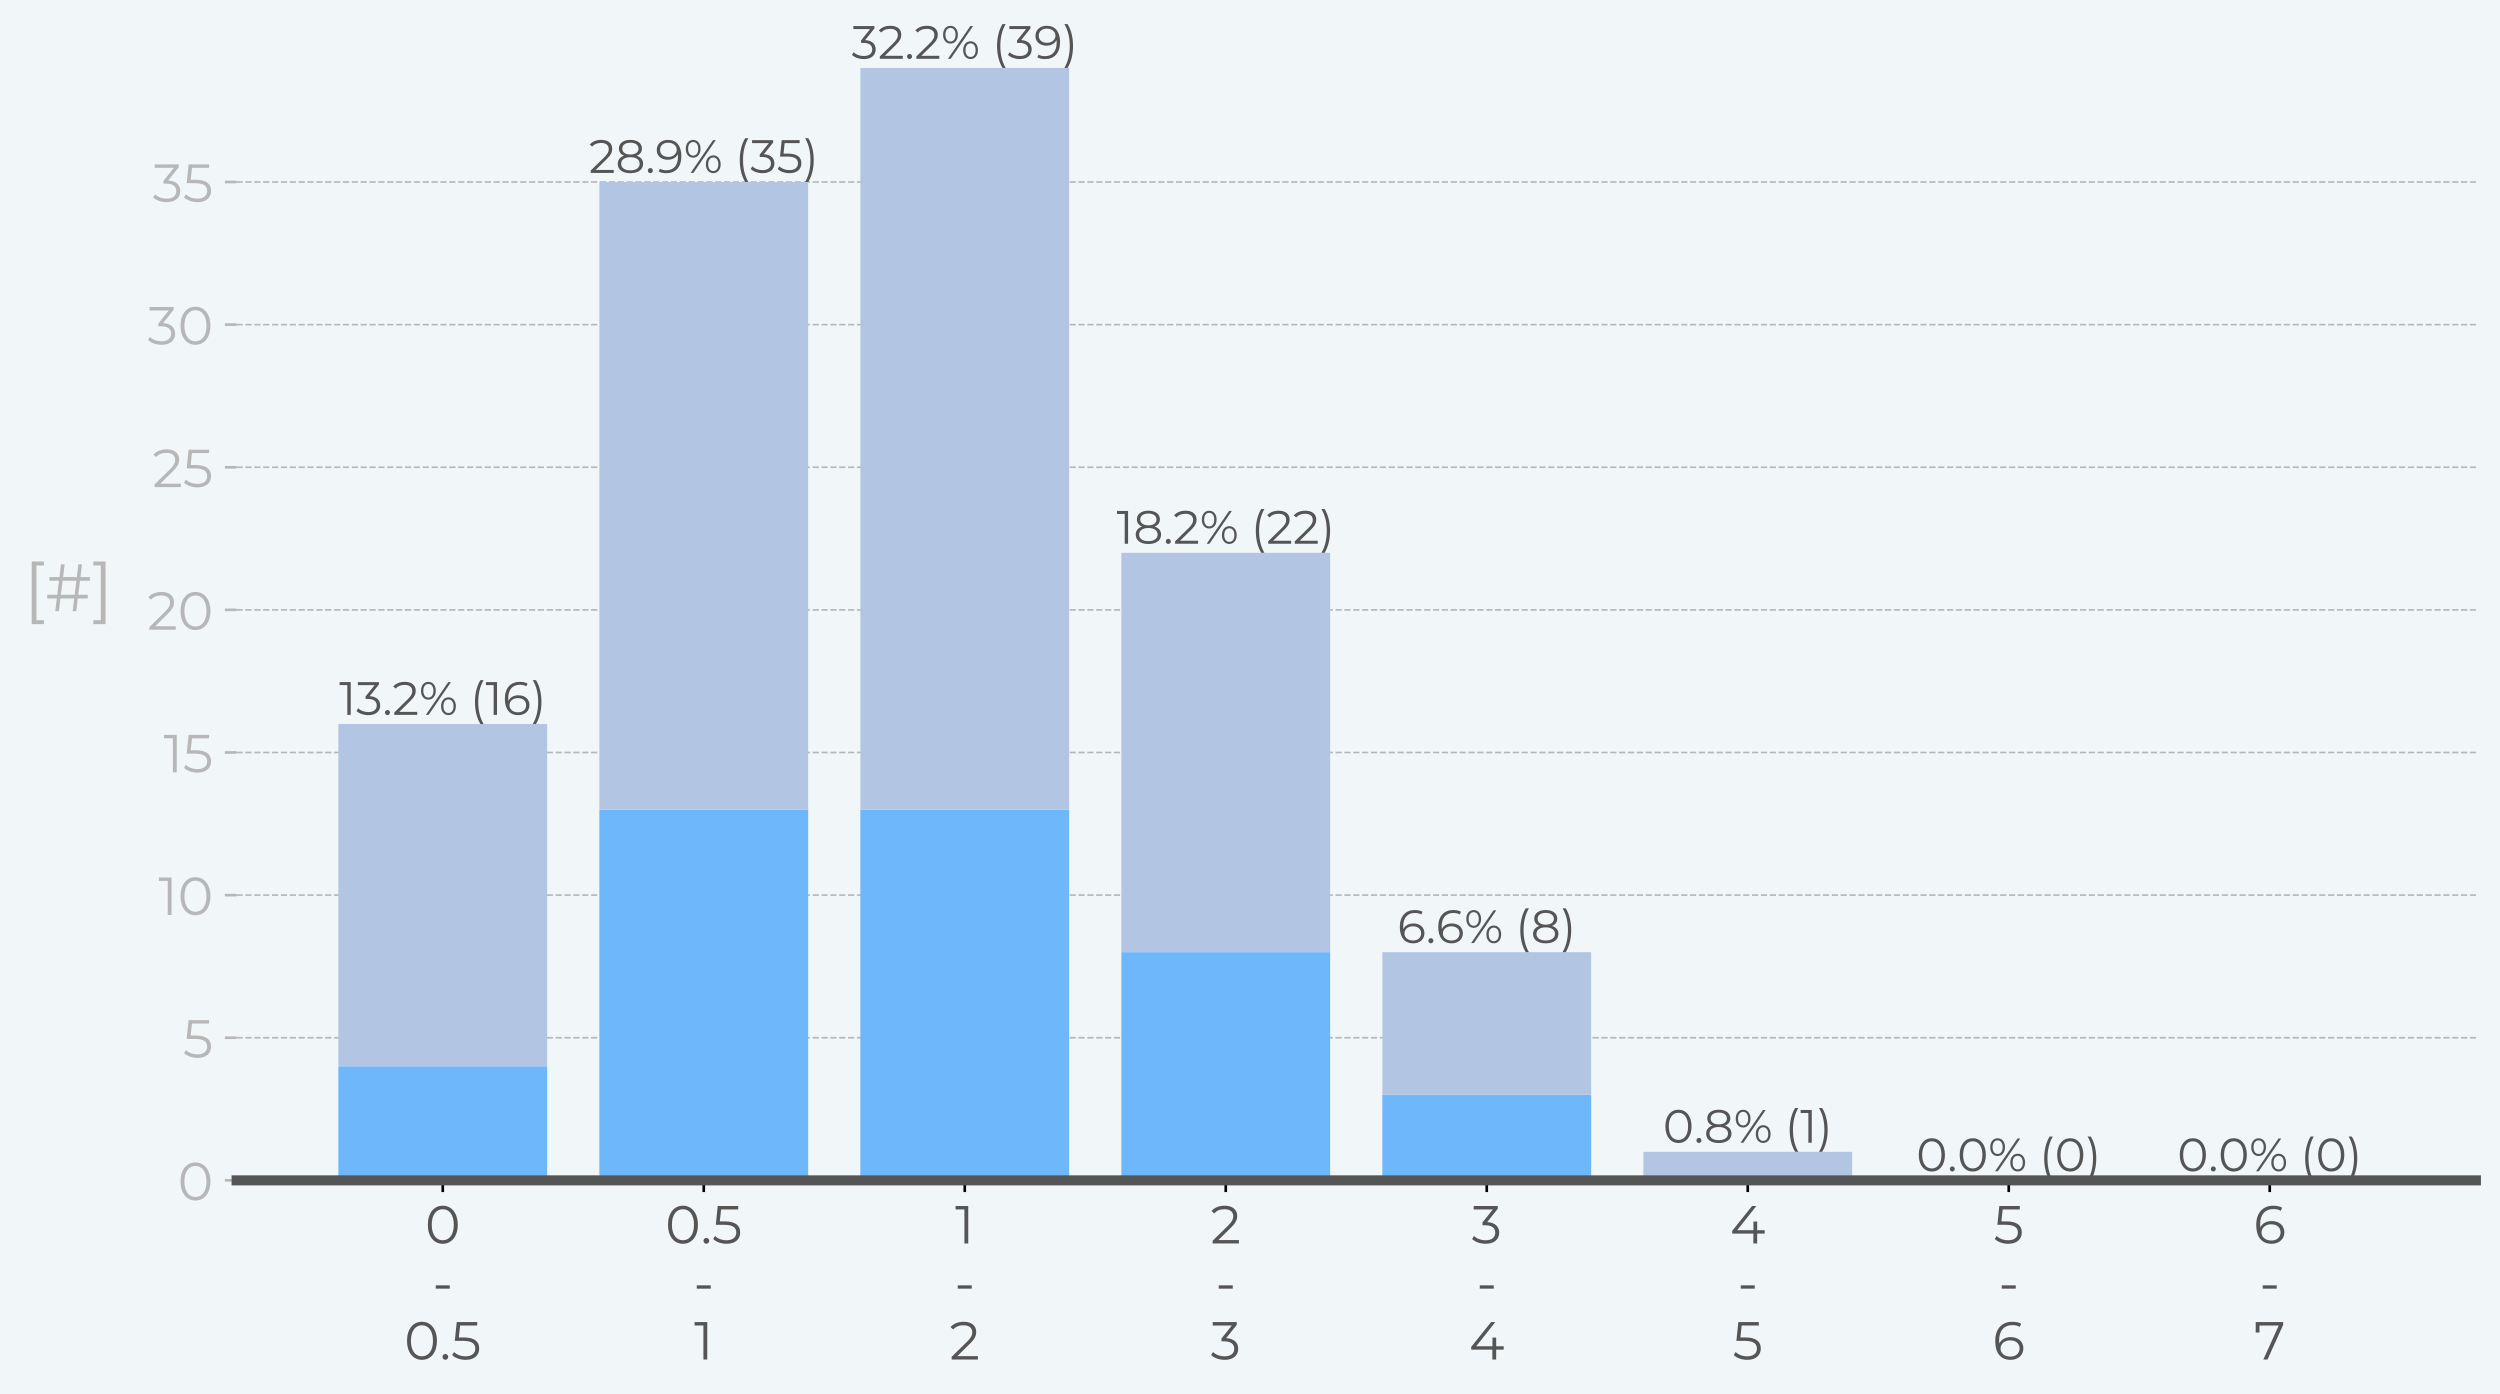
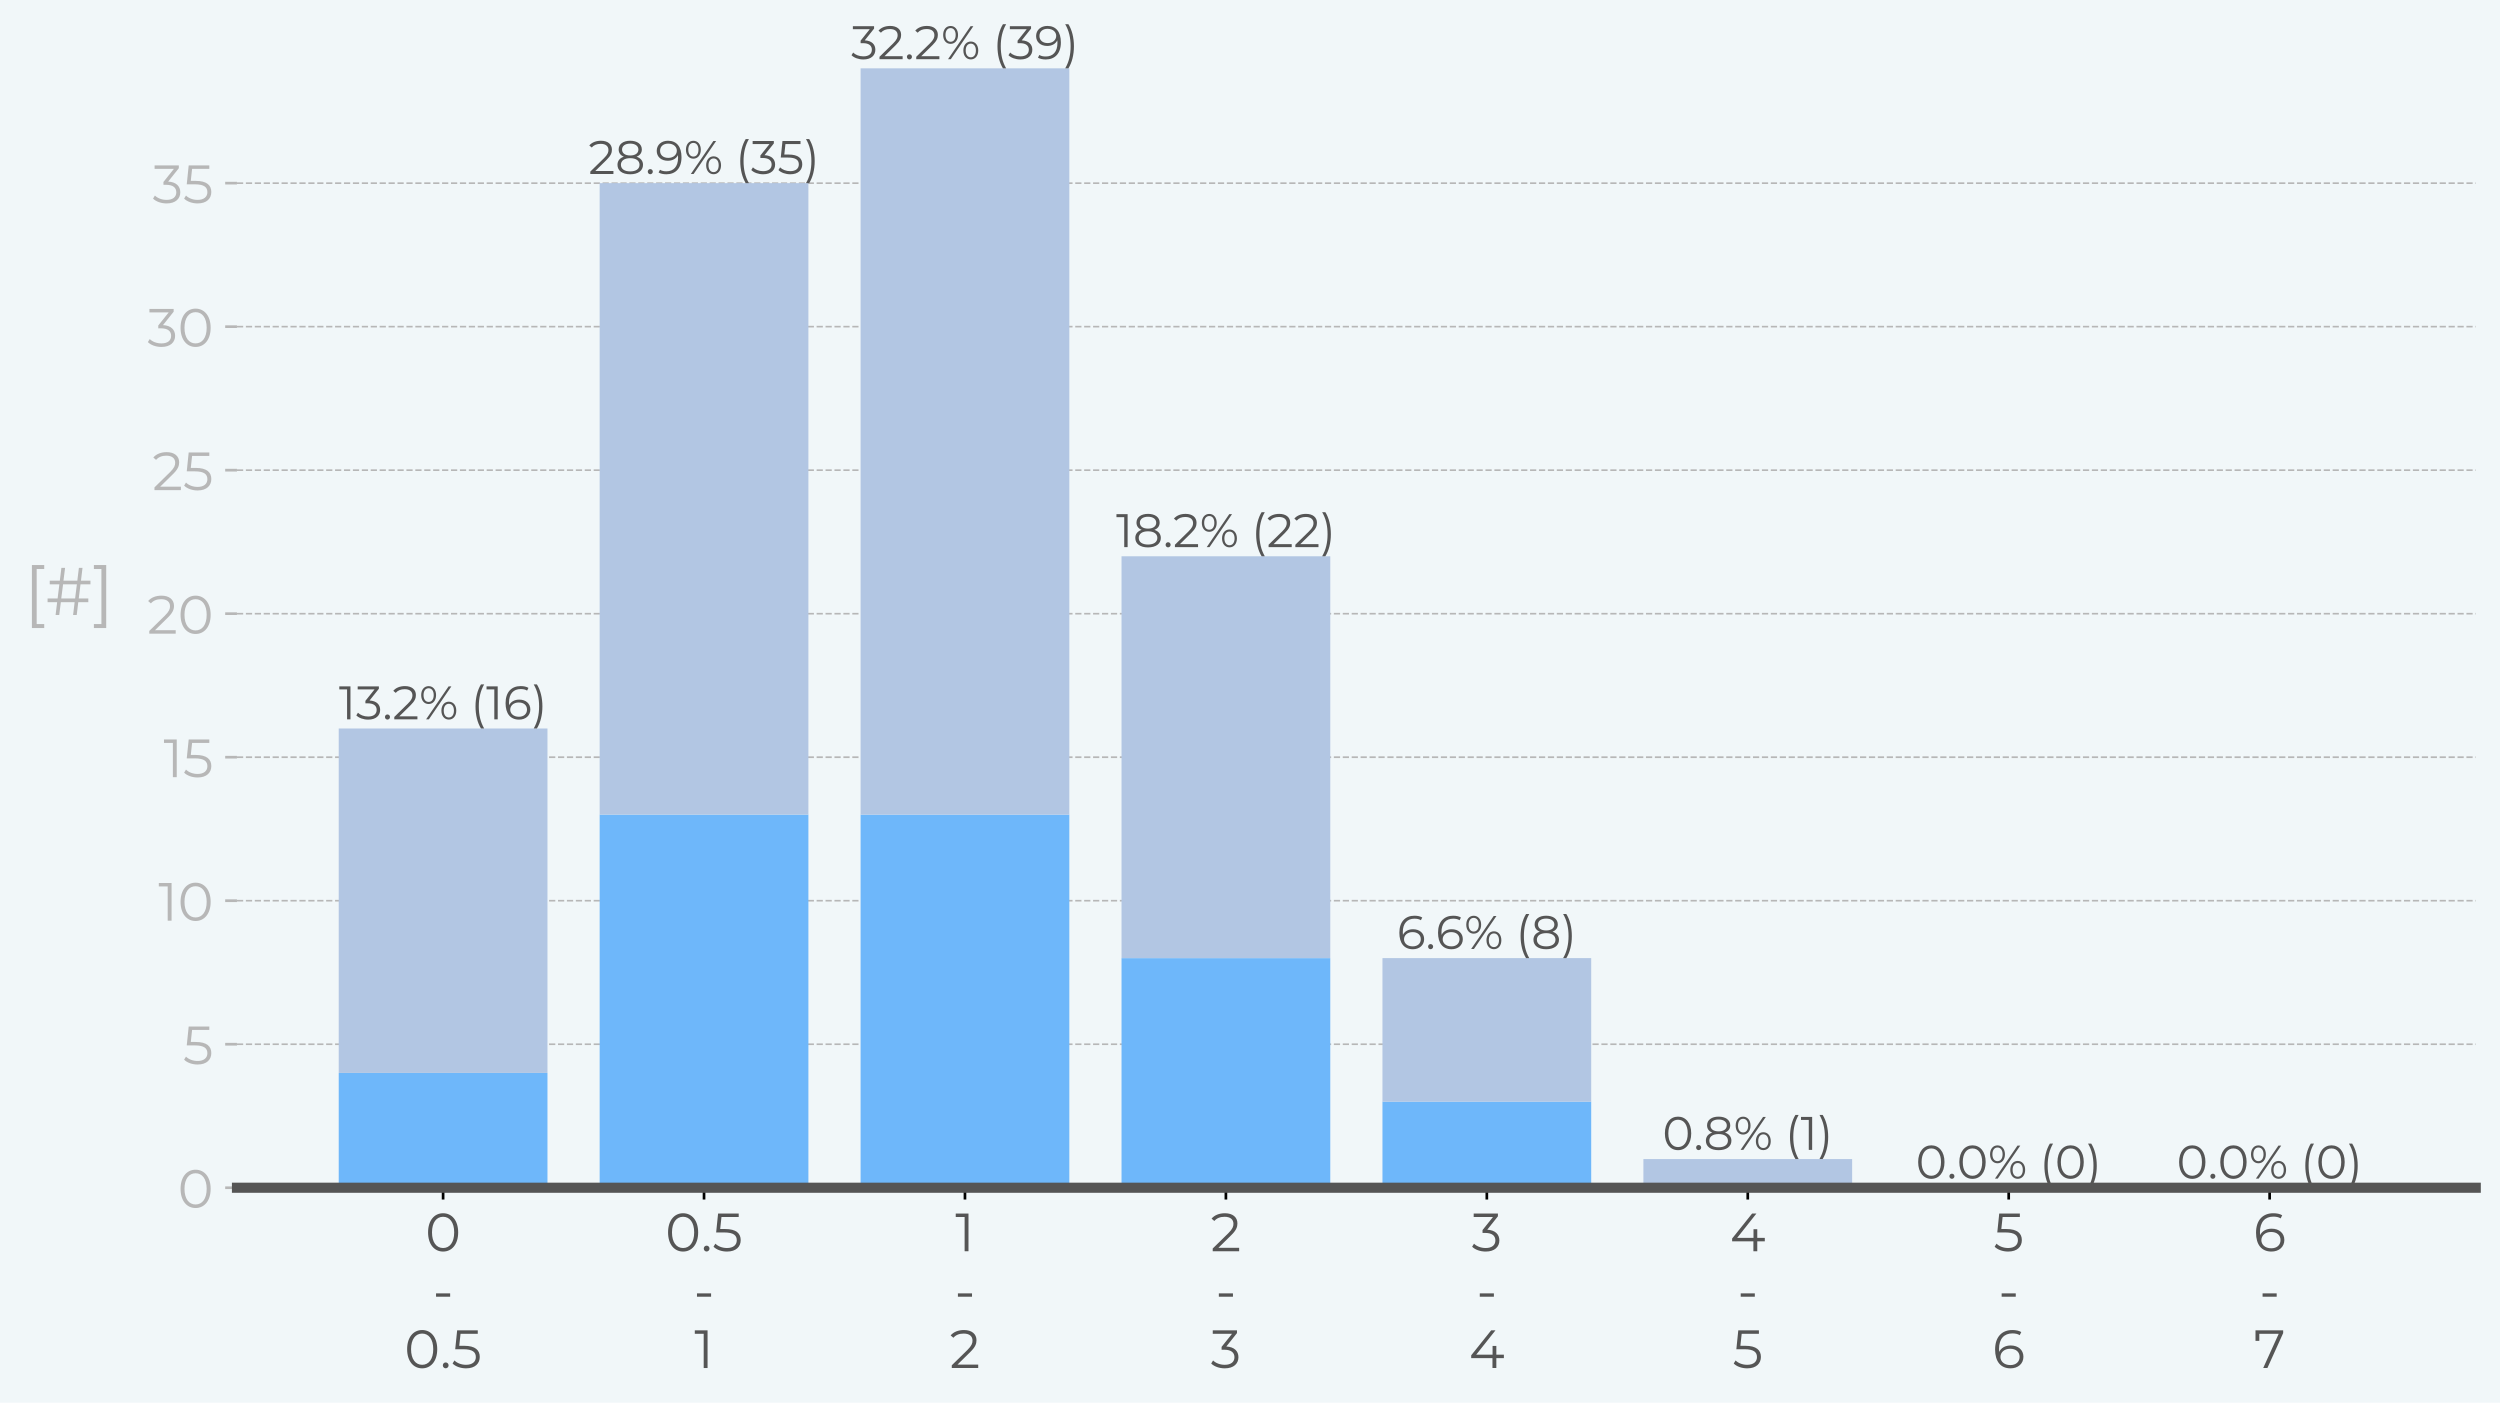
- <svg xmlns="http://www.w3.org/2000/svg" xmlns:xlink="http://www.w3.org/1999/xlink" width="747.539pt" height="416.827pt" viewBox="0 0 747.539 416.827" version="1.1">
+ <svg xmlns="http://www.w3.org/2000/svg" xmlns:xlink="http://www.w3.org/1999/xlink" width="742.895pt" height="416.827pt" viewBox="0 0 742.895 416.827" version="1.1">
  <defs>
    <style type="text/css">*{stroke-linejoin: round; stroke-linecap: butt}</style>
  </defs>
  <g id="figure_1">
    <g id="patch_1">
-       <path d="M 0 416.827  L 747.539 416.827  L 747.539 0  L 0 0  z " style="fill: #f1f7f9" />
+       <path d="M 0 416.827  L 742.895 416.827  L 742.895 0  L 0 0  z " style="fill: #f1f7f9" />
    </g>
    <g id="axes_1">
      <g id="patch_2">
-         <path d="M 70.739 352.945  L 740.339 352.945  L 740.339 20.305  L 70.739 20.305  z " style="fill: #f1f7f9" />
+         <path d="M 70.415 352.945  L 735.695 352.945  L 735.695 20.305  L 70.415 20.305  z " style="fill: #f1f7f9" />
      </g>
      <g id="matplotlib.axis_1">
        <g id="xtick_1">
          <g id="line2d_1">
            <defs>
-               <path id="md02341ea5b" d="M 0 0  L 0 3.5  " style="stroke: #000000; stroke-width: 0.8" />
+               <path id="mf13e354487" d="M 0 0  L 0 3.5  " style="stroke: #000000; stroke-width: 0.8" />
            </defs>
            <g>
-               <use xlink:href="#md02341ea5b" x="132.392" y="352.945" style="stroke: #000000; stroke-width: 0.8" />
+               <use xlink:href="#mf13e354487" x="131.67" y="352.945" style="stroke: #000000; stroke-width: 0.8" />
            </g>
          </g>
          <g id="text_1">
-             <g style="fill: #555555" transform="translate(127.0956 371.8178)scale(0.16 -0.16)">
+             <g style="fill: #555555" transform="translate(126.3739 371.8178)scale(0.16 -0.16)">
              <defs>
                <path id="Montserrat-Regular-30" d="M 2118 -38  C 3155 -38 3910 813 3910 2240  C 3910 3667 3155 4518 2118 4518  C 1082 4518 333 3667 333 2240  C 333 813 1082 -38 2118 -38  z M 2118 384  C 1338 384 800 1043 800 2240  C 800 3437 1338 4096 2118 4096  C 2899 4096 3437 3437 3437 2240  C 3437 1043 2899 384 2118 384  z " transform="scale(0.015625)" />
              </defs>
              <use xlink:href="#Montserrat-Regular-30" />
            </g>
-             <g style="fill: #555555" transform="translate(129.3356 389.1698)scale(0.16 -0.16)">
+             <g style="fill: #555555" transform="translate(128.6139 389.1698)scale(0.16 -0.16)">
              <defs>
                <path id="Montserrat-Regular-2d" d="M 384 1536  L 2061 1536  L 2061 1933  L 384 1933  L 384 1536  z " transform="scale(0.015625)" />
              </defs>
              <use xlink:href="#Montserrat-Regular-2d" />
            </g>
-             <g style="fill: #555555" transform="translate(120.8719 406.5218)scale(0.16 -0.16)">
+             <g style="fill: #555555" transform="translate(120.1501 406.5218)scale(0.16 -0.16)">
              <defs>
                <path id="Montserrat-Regular-2e" d="M 678 -32  C 864 -32 1024 122 1024 320  C 1024 518 864 666 678 666  C 493 666 339 518 339 320  C 339 122 493 -32 678 -32  z " transform="scale(0.015625)" />
                <path id="Montserrat-Regular-35" d="M 1510 2643  L 934 2643  L 1088 4070  L 3136 4070  L 3136 4480  L 685 4480  L 454 2234  L 1408 2234  C 2547 2234 2906 1875 2906 1299  C 2906 755 2502 384 1741 384  C 1165 384 653 602 365 902  L 141 538  C 486 186 1101 -38 1747 -38  C 2842 -38 3373 557 3373 1318  C 3373 2112 2861 2643 1510 2643  z " transform="scale(0.015625)" />
              </defs>
              <use xlink:href="#Montserrat-Regular-30" />
              <use xlink:href="#Montserrat-Regular-2e" x="66.2" />
              <use xlink:href="#Montserrat-Regular-35" x="87.4" />
            </g>
          </g>
        </g>
        <g id="xtick_2">
          <g id="line2d_2">
            <g>
-               <use xlink:href="#md02341ea5b" x="210.434" y="352.945" style="stroke: #000000; stroke-width: 0.8" />
+               <use xlink:href="#mf13e354487" x="209.209" y="352.945" style="stroke: #000000; stroke-width: 0.8" />
            </g>
          </g>
          <g id="text_2">
-             <g style="fill: #555555" transform="translate(198.9139 371.8178)scale(0.16 -0.16)">
+             <g style="fill: #555555" transform="translate(197.6886 371.8178)scale(0.16 -0.16)">
              <use xlink:href="#Montserrat-Regular-30" />
              <use xlink:href="#Montserrat-Regular-2e" x="66.2" />
              <use xlink:href="#Montserrat-Regular-35" x="87.4" />
            </g>
-             <g style="fill: #555555" transform="translate(207.3776 389.1698)scale(0.16 -0.16)">
-               <use xlink:href="#Montserrat-Regular-2d" />
-             </g>
-             <g style="fill: #555555" transform="translate(207.5464 406.5218)scale(0.16 -0.16)">
+             <g style="fill: #555555" transform="translate(206.1523 389.1698)scale(0.16 -0.16)">
+               <use xlink:href="#Montserrat-Regular-2d" />
+             </g>
+             <g style="fill: #555555" transform="translate(206.3211 406.5218)scale(0.16 -0.16)">
              <defs>
                <path id="Montserrat-Regular-31" d="M 58 4480  L 58 4070  L 1114 4070  L 1114 0  L 1574 0  L 1574 4480  L 58 4480  z " transform="scale(0.015625)" />
              </defs>
              <use xlink:href="#Montserrat-Regular-31" />
            </g>
          </g>
        </g>
        <g id="xtick_3">
          <g id="line2d_3">
            <g>
-               <use xlink:href="#md02341ea5b" x="288.476" y="352.945" style="stroke: #000000; stroke-width: 0.8" />
+               <use xlink:href="#mf13e354487" x="286.747" y="352.945" style="stroke: #000000; stroke-width: 0.8" />
            </g>
          </g>
          <g id="text_3">
-             <g style="fill: #555555" transform="translate(285.5883 371.8178)scale(0.16 -0.16)">
+             <g style="fill: #555555" transform="translate(283.8596 371.8178)scale(0.16 -0.16)">
              <use xlink:href="#Montserrat-Regular-31" />
            </g>
-             <g style="fill: #555555" transform="translate(285.4196 389.1698)scale(0.16 -0.16)">
-               <use xlink:href="#Montserrat-Regular-2d" />
-             </g>
-             <g style="fill: #555555" transform="translate(283.9321 406.5218)scale(0.16 -0.16)">
+             <g style="fill: #555555" transform="translate(283.6908 389.1698)scale(0.16 -0.16)">
+               <use xlink:href="#Montserrat-Regular-2d" />
+             </g>
+             <g style="fill: #555555" transform="translate(282.2033 406.5218)scale(0.16 -0.16)">
              <defs>
                <path id="Montserrat-Regular-32" d="M 928 410  L 2451 1907  C 3053 2496 3187 2880 3187 3309  C 3187 4058 2611 4518 1702 4518  C 1018 4518 461 4288 115 3878  L 442 3597  C 736 3936 1139 4096 1664 4096  C 2349 4096 2714 3776 2714 3258  C 2714 2950 2618 2650 2112 2150  L 250 326  L 250 0  L 3392 0  L 3392 410  L 928 410  z " transform="scale(0.015625)" />
              </defs>
              <use xlink:href="#Montserrat-Regular-32" />
            </g>
          </g>
        </g>
        <g id="xtick_4">
          <g id="line2d_4">
            <g>
-               <use xlink:href="#md02341ea5b" x="366.518" y="352.945" style="stroke: #000000; stroke-width: 0.8" />
+               <use xlink:href="#mf13e354487" x="364.286" y="352.945" style="stroke: #000000; stroke-width: 0.8" />
            </g>
          </g>
          <g id="text_4">
-             <g style="fill: #555555" transform="translate(361.974 371.8178)scale(0.16 -0.16)">
+             <g style="fill: #555555" transform="translate(359.7418 371.8178)scale(0.16 -0.16)">
              <use xlink:href="#Montserrat-Regular-32" />
            </g>
-             <g style="fill: #555555" transform="translate(363.4615 389.1698)scale(0.16 -0.16)">
-               <use xlink:href="#Montserrat-Regular-2d" />
-             </g>
-             <g style="fill: #555555" transform="translate(362.0053 406.5218)scale(0.16 -0.16)">
+             <g style="fill: #555555" transform="translate(361.2293 389.1698)scale(0.16 -0.16)">
+               <use xlink:href="#Montserrat-Regular-2d" />
+             </g>
+             <g style="fill: #555555" transform="translate(359.773 406.5218)scale(0.16 -0.16)">
              <defs>
                <path id="Montserrat-Regular-33" d="M 1856 2560  L 3123 4154  L 3123 4480  L 243 4480  L 243 4070  L 2534 4070  L 1293 2515  L 1293 2176  L 1613 2176  C 2445 2176 2822 1824 2822 1286  C 2822 730 2413 384 1670 384  C 1088 384 570 602 282 902  L 58 538  C 403 186 1024 -38 1670 -38  C 2752 -38 3296 538 3296 1286  C 3296 2003 2816 2509 1856 2560  z " transform="scale(0.015625)" />
              </defs>
              <use xlink:href="#Montserrat-Regular-33" />
            </g>
          </g>
        </g>
        <g id="xtick_5">
          <g id="line2d_5">
            <g>
-               <use xlink:href="#md02341ea5b" x="444.56" y="352.945" style="stroke: #000000; stroke-width: 0.8" />
+               <use xlink:href="#mf13e354487" x="441.824" y="352.945" style="stroke: #000000; stroke-width: 0.8" />
            </g>
          </g>
          <g id="text_5">
-             <g style="fill: #555555" transform="translate(440.0472 371.8178)scale(0.16 -0.16)">
+             <g style="fill: #555555" transform="translate(437.3115 371.8178)scale(0.16 -0.16)">
              <use xlink:href="#Montserrat-Regular-33" />
            </g>
-             <g style="fill: #555555" transform="translate(441.5035 389.1698)scale(0.16 -0.16)">
-               <use xlink:href="#Montserrat-Regular-2d" />
-             </g>
-             <g style="fill: #555555" transform="translate(439.2722 406.5218)scale(0.16 -0.16)">
+             <g style="fill: #555555" transform="translate(438.7677 389.1698)scale(0.16 -0.16)">
+               <use xlink:href="#Montserrat-Regular-2d" />
+             </g>
+             <g style="fill: #555555" transform="translate(436.5365 406.5218)scale(0.16 -0.16)">
              <defs>
                <path id="Montserrat-Regular-34" d="M 4141 1587  L 3245 1587  L 3245 2624  L 2797 2624  L 2797 1587  L 851 1587  L 3142 4480  L 2630 4480  L 256 1510  L 256 1178  L 2784 1178  L 2784 0  L 3245 0  L 3245 1178  L 4141 1178  L 4141 1587  z " transform="scale(0.015625)" />
              </defs>
              <use xlink:href="#Montserrat-Regular-34" />
            </g>
          </g>
        </g>
        <g id="xtick_6">
          <g id="line2d_6">
            <g>
-               <use xlink:href="#md02341ea5b" x="522.602" y="352.945" style="stroke: #000000; stroke-width: 0.8" />
+               <use xlink:href="#mf13e354487" x="519.362" y="352.945" style="stroke: #000000; stroke-width: 0.8" />
            </g>
          </g>
          <g id="text_6">
-             <g style="fill: #555555" transform="translate(517.3142 371.8178)scale(0.16 -0.16)">
+             <g style="fill: #555555" transform="translate(514.0749 371.8178)scale(0.16 -0.16)">
              <use xlink:href="#Montserrat-Regular-34" />
            </g>
-             <g style="fill: #555555" transform="translate(519.5454 389.1698)scale(0.16 -0.16)">
-               <use xlink:href="#Montserrat-Regular-2d" />
-             </g>
-             <g style="fill: #555555" transform="translate(518.0742 406.5218)scale(0.16 -0.16)">
+             <g style="fill: #555555" transform="translate(516.3062 389.1698)scale(0.16 -0.16)">
+               <use xlink:href="#Montserrat-Regular-2d" />
+             </g>
+             <g style="fill: #555555" transform="translate(514.8349 406.5218)scale(0.16 -0.16)">
              <use xlink:href="#Montserrat-Regular-35" />
            </g>
          </g>
        </g>
        <g id="xtick_7">
          <g id="line2d_7">
            <g>
-               <use xlink:href="#md02341ea5b" x="600.644" y="352.945" style="stroke: #000000; stroke-width: 0.8" />
+               <use xlink:href="#mf13e354487" x="596.901" y="352.945" style="stroke: #000000; stroke-width: 0.8" />
            </g>
          </g>
          <g id="text_7">
-             <g style="fill: #555555" transform="translate(596.1161 371.8178)scale(0.16 -0.16)">
+             <g style="fill: #555555" transform="translate(592.3734 371.8178)scale(0.16 -0.16)">
              <use xlink:href="#Montserrat-Regular-35" />
            </g>
-             <g style="fill: #555555" transform="translate(597.5874 389.1698)scale(0.16 -0.16)">
-               <use xlink:href="#Montserrat-Regular-2d" />
-             </g>
-             <g style="fill: #555555" transform="translate(595.7711 406.5218)scale(0.16 -0.16)">
+             <g style="fill: #555555" transform="translate(593.8447 389.1698)scale(0.16 -0.16)">
+               <use xlink:href="#Montserrat-Regular-2d" />
+             </g>
+             <g style="fill: #555555" transform="translate(592.0284 406.5218)scale(0.16 -0.16)">
              <defs>
                <path id="Montserrat-Regular-36" d="M 2189 2682  C 1568 2682 1043 2406 819 1914  C 806 2048 800 2176 800 2278  C 800 3494 1421 4115 2387 4115  C 2720 4115 3027 4058 3258 3904  L 3443 4275  C 3162 4448 2784 4518 2381 4518  C 1165 4518 333 3725 333 2202  C 333 787 979 -38 2170 -38  C 3040 -38 3699 499 3699 1338  C 3699 2157 3078 2682 2189 2682  z M 2150 352  C 1376 352 966 819 966 1312  C 966 1869 1434 2291 2118 2291  C 2810 2291 3245 1914 3245 1325  C 3245 730 2797 352 2150 352  z " transform="scale(0.015625)" />
              </defs>
              <use xlink:href="#Montserrat-Regular-36" />
            </g>
          </g>
        </g>
        <g id="xtick_8">
          <g id="line2d_8">
            <g>
-               <use xlink:href="#md02341ea5b" x="678.686" y="352.945" style="stroke: #000000; stroke-width: 0.8" />
+               <use xlink:href="#mf13e354487" x="674.439" y="352.945" style="stroke: #000000; stroke-width: 0.8" />
            </g>
          </g>
          <g id="text_8">
-             <g style="fill: #555555" transform="translate(673.8131 371.8178)scale(0.16 -0.16)">
+             <g style="fill: #555555" transform="translate(669.5669 371.8178)scale(0.16 -0.16)">
              <use xlink:href="#Montserrat-Regular-36" />
            </g>
-             <g style="fill: #555555" transform="translate(675.6294 389.1698)scale(0.16 -0.16)">
-               <use xlink:href="#Montserrat-Regular-2d" />
-             </g>
-             <g style="fill: #555555" transform="translate(673.9731 406.5218)scale(0.16 -0.16)">
+             <g style="fill: #555555" transform="translate(671.3831 389.1698)scale(0.16 -0.16)">
+               <use xlink:href="#Montserrat-Regular-2d" />
+             </g>
+             <g style="fill: #555555" transform="translate(669.7269 406.5218)scale(0.16 -0.16)">
              <defs>
                <path id="Montserrat-Regular-37" d="M 205 4480  L 205 3232  L 659 3232  L 659 4070  L 2963 4070  L 1120 0  L 1619 0  L 3494 4154  L 3494 4480  L 205 4480  z " transform="scale(0.015625)" />
              </defs>
              <use xlink:href="#Montserrat-Regular-37" />
            </g>
          </g>
        </g>
      </g>
      <g id="matplotlib.axis_2">
        <g id="ytick_1">
          <g id="line2d_9">
-             <path d="M 70.739 352.945  L 740.339 352.945  " clip-path="url(#p30085a67ee)" style="fill: none; stroke-dasharray: 1.85,0.8; stroke-dashoffset: 0; stroke: #b7b7b7; stroke-width: 0.5" />
+             <path d="M 70.415 352.945  L 735.695 352.945  " clip-path="url(#p89209af7d1)" style="fill: none; stroke-dasharray: 1.85,0.8; stroke-dashoffset: 0; stroke: #b7b7b7; stroke-width: 0.5" />
          </g>
          <g id="line2d_10">
            <defs>
-               <path id="m6803fbf2d0" d="M 0 0  L -3.5 0  " style="stroke: #b7b7b7; stroke-width: 0.8" />
+               <path id="m2f7004a1de" d="M 0 0  L -3.5 0  " style="stroke: #b7b7b7; stroke-width: 0.8" />
            </defs>
            <g>
-               <use xlink:href="#m6803fbf2d0" x="70.739" y="352.945" style="fill: #b7b7b7; stroke: #b7b7b7; stroke-width: 0.8" />
+               <use xlink:href="#m2f7004a1de" x="70.415" y="352.945" style="fill: #b7b7b7; stroke: #b7b7b7; stroke-width: 0.8" />
            </g>
          </g>
          <g id="text_9">
-             <g style="fill: #b7b7b7" transform="translate(53.14625 358.8816)scale(0.16 -0.16)">
+             <g style="fill: #b7b7b7" transform="translate(52.82225 358.8816)scale(0.16 -0.16)">
              <use xlink:href="#Montserrat-Regular-30" />
            </g>
          </g>
        </g>
        <g id="ytick_2">
          <g id="line2d_11">
-             <path d="M 70.739 310.299  L 740.339 310.299  " clip-path="url(#p30085a67ee)" style="fill: none; stroke-dasharray: 1.85,0.8; stroke-dashoffset: 0; stroke: #b7b7b7; stroke-width: 0.5" />
+             <path d="M 70.415 310.299  L 735.695 310.299  " clip-path="url(#p89209af7d1)" style="fill: none; stroke-dasharray: 1.85,0.8; stroke-dashoffset: 0; stroke: #b7b7b7; stroke-width: 0.5" />
          </g>
          <g id="line2d_12">
            <g>
-               <use xlink:href="#m6803fbf2d0" x="70.739" y="310.299" style="fill: #b7b7b7; stroke: #b7b7b7; stroke-width: 0.8" />
+               <use xlink:href="#m2f7004a1de" x="70.415" y="310.299" style="fill: #b7b7b7; stroke: #b7b7b7; stroke-width: 0.8" />
            </g>
          </g>
          <g id="text_10">
-             <g style="fill: #b7b7b7" transform="translate(54.68375 316.2354)scale(0.16 -0.16)">
+             <g style="fill: #b7b7b7" transform="translate(54.35975 316.2354)scale(0.16 -0.16)">
              <use xlink:href="#Montserrat-Regular-35" />
            </g>
          </g>
        </g>
        <g id="ytick_3">
          <g id="line2d_13">
-             <path d="M 70.739 267.653  L 740.339 267.653  " clip-path="url(#p30085a67ee)" style="fill: none; stroke-dasharray: 1.85,0.8; stroke-dashoffset: 0; stroke: #b7b7b7; stroke-width: 0.5" />
+             <path d="M 70.415 267.653  L 735.695 267.653  " clip-path="url(#p89209af7d1)" style="fill: none; stroke-dasharray: 1.85,0.8; stroke-dashoffset: 0; stroke: #b7b7b7; stroke-width: 0.5" />
          </g>
          <g id="line2d_14">
            <g>
-               <use xlink:href="#m6803fbf2d0" x="70.739" y="267.653" style="fill: #b7b7b7; stroke: #b7b7b7; stroke-width: 0.8" />
+               <use xlink:href="#m2f7004a1de" x="70.415" y="267.653" style="fill: #b7b7b7; stroke: #b7b7b7; stroke-width: 0.8" />
            </g>
          </g>
          <g id="text_11">
-             <g style="fill: #b7b7b7" transform="translate(47.37125 273.5893)scale(0.16 -0.16)">
+             <g style="fill: #b7b7b7" transform="translate(47.04725 273.5893)scale(0.16 -0.16)">
              <use xlink:href="#Montserrat-Regular-31" />
              <use xlink:href="#Montserrat-Regular-30" x="36.1" />
            </g>
          </g>
        </g>
        <g id="ytick_4">
          <g id="line2d_15">
-             <path d="M 70.739 225.007  L 740.339 225.007  " clip-path="url(#p30085a67ee)" style="fill: none; stroke-dasharray: 1.85,0.8; stroke-dashoffset: 0; stroke: #b7b7b7; stroke-width: 0.5" />
+             <path d="M 70.415 225.007  L 735.695 225.007  " clip-path="url(#p89209af7d1)" style="fill: none; stroke-dasharray: 1.85,0.8; stroke-dashoffset: 0; stroke: #b7b7b7; stroke-width: 0.5" />
          </g>
          <g id="line2d_16">
            <g>
-               <use xlink:href="#m6803fbf2d0" x="70.739" y="225.007" style="fill: #b7b7b7; stroke: #b7b7b7; stroke-width: 0.8" />
+               <use xlink:href="#m2f7004a1de" x="70.415" y="225.007" style="fill: #b7b7b7; stroke: #b7b7b7; stroke-width: 0.8" />
            </g>
          </g>
          <g id="text_12">
-             <g style="fill: #b7b7b7" transform="translate(48.90875 230.9431)scale(0.16 -0.16)">
+             <g style="fill: #b7b7b7" transform="translate(48.58475 230.9431)scale(0.16 -0.16)">
              <use xlink:href="#Montserrat-Regular-31" />
              <use xlink:href="#Montserrat-Regular-35" x="36.1" />
            </g>
          </g>
        </g>
        <g id="ytick_5">
          <g id="line2d_17">
-             <path d="M 70.739 182.361  L 740.339 182.361  " clip-path="url(#p30085a67ee)" style="fill: none; stroke-dasharray: 1.85,0.8; stroke-dashoffset: 0; stroke: #b7b7b7; stroke-width: 0.5" />
+             <path d="M 70.415 182.361  L 735.695 182.361  " clip-path="url(#p89209af7d1)" style="fill: none; stroke-dasharray: 1.85,0.8; stroke-dashoffset: 0; stroke: #b7b7b7; stroke-width: 0.5" />
          </g>
          <g id="line2d_18">
            <g>
-               <use xlink:href="#m6803fbf2d0" x="70.739" y="182.361" style="fill: #b7b7b7; stroke: #b7b7b7; stroke-width: 0.8" />
+               <use xlink:href="#m2f7004a1de" x="70.415" y="182.361" style="fill: #b7b7b7; stroke: #b7b7b7; stroke-width: 0.8" />
            </g>
          </g>
          <g id="text_13">
-             <g style="fill: #b7b7b7" transform="translate(44.05875 188.2969)scale(0.16 -0.16)">
+             <g style="fill: #b7b7b7" transform="translate(43.73475 188.2969)scale(0.16 -0.16)">
              <use xlink:href="#Montserrat-Regular-32" />
              <use xlink:href="#Montserrat-Regular-30" x="56.8" />
            </g>
          </g>
        </g>
        <g id="ytick_6">
          <g id="line2d_19">
-             <path d="M 70.739 139.715  L 740.339 139.715  " clip-path="url(#p30085a67ee)" style="fill: none; stroke-dasharray: 1.85,0.8; stroke-dashoffset: 0; stroke: #b7b7b7; stroke-width: 0.5" />
+             <path d="M 70.415 139.715  L 735.695 139.715  " clip-path="url(#p89209af7d1)" style="fill: none; stroke-dasharray: 1.85,0.8; stroke-dashoffset: 0; stroke: #b7b7b7; stroke-width: 0.5" />
          </g>
          <g id="line2d_20">
            <g>
-               <use xlink:href="#m6803fbf2d0" x="70.739" y="139.715" style="fill: #b7b7b7; stroke: #b7b7b7; stroke-width: 0.8" />
+               <use xlink:href="#m2f7004a1de" x="70.415" y="139.715" style="fill: #b7b7b7; stroke: #b7b7b7; stroke-width: 0.8" />
            </g>
          </g>
          <g id="text_14">
-             <g style="fill: #b7b7b7" transform="translate(45.59625 145.6508)scale(0.16 -0.16)">
+             <g style="fill: #b7b7b7" transform="translate(45.27225 145.6508)scale(0.16 -0.16)">
              <use xlink:href="#Montserrat-Regular-32" />
              <use xlink:href="#Montserrat-Regular-35" x="56.8" />
            </g>
          </g>
        </g>
        <g id="ytick_7">
          <g id="line2d_21">
-             <path d="M 70.739 97.068  L 740.339 97.068  " clip-path="url(#p30085a67ee)" style="fill: none; stroke-dasharray: 1.85,0.8; stroke-dashoffset: 0; stroke: #b7b7b7; stroke-width: 0.5" />
+             <path d="M 70.415 97.068  L 735.695 97.068  " clip-path="url(#p89209af7d1)" style="fill: none; stroke-dasharray: 1.85,0.8; stroke-dashoffset: 0; stroke: #b7b7b7; stroke-width: 0.5" />
          </g>
          <g id="line2d_22">
            <g>
-               <use xlink:href="#m6803fbf2d0" x="70.739" y="97.068" style="fill: #b7b7b7; stroke: #b7b7b7; stroke-width: 0.8" />
+               <use xlink:href="#m2f7004a1de" x="70.415" y="97.068" style="fill: #b7b7b7; stroke: #b7b7b7; stroke-width: 0.8" />
            </g>
          </g>
          <g id="text_15">
-             <g style="fill: #b7b7b7" transform="translate(44.12125 103.0046)scale(0.16 -0.16)">
+             <g style="fill: #b7b7b7" transform="translate(43.79725 103.0046)scale(0.16 -0.16)">
              <use xlink:href="#Montserrat-Regular-33" />
              <use xlink:href="#Montserrat-Regular-30" x="56.4" />
            </g>
          </g>
        </g>
        <g id="ytick_8">
          <g id="line2d_23">
-             <path d="M 70.739 54.422  L 740.339 54.422  " clip-path="url(#p30085a67ee)" style="fill: none; stroke-dasharray: 1.85,0.8; stroke-dashoffset: 0; stroke: #b7b7b7; stroke-width: 0.5" />
+             <path d="M 70.415 54.422  L 735.695 54.422  " clip-path="url(#p89209af7d1)" style="fill: none; stroke-dasharray: 1.85,0.8; stroke-dashoffset: 0; stroke: #b7b7b7; stroke-width: 0.5" />
          </g>
          <g id="line2d_24">
            <g>
-               <use xlink:href="#m6803fbf2d0" x="70.739" y="54.422" style="fill: #b7b7b7; stroke: #b7b7b7; stroke-width: 0.8" />
+               <use xlink:href="#m2f7004a1de" x="70.415" y="54.422" style="fill: #b7b7b7; stroke: #b7b7b7; stroke-width: 0.8" />
            </g>
          </g>
          <g id="text_16">
-             <g style="fill: #b7b7b7" transform="translate(45.65875 60.35849)scale(0.16 -0.16)">
+             <g style="fill: #b7b7b7" transform="translate(45.33475 60.35849)scale(0.16 -0.16)">
              <use xlink:href="#Montserrat-Regular-33" />
              <use xlink:href="#Montserrat-Regular-35" x="56.4" />
            </g>
          </g>
        </g>
        <g id="text_17">
          <g style="fill: #b7b7b7" transform="translate(7.2 182.7441)scale(0.2 -0.2)">
            <defs>
              <path id="Montserrat-Regular-5b" d="M 730 -1242  L 1901 -1242  L 1901 -864  L 1184 -864  L 1184 4371  L 1901 4371  L 1901 4749  L 730 4749  L 730 -1242  z " transform="scale(0.015625)" />
              <path id="Montserrat-Regular-23" d="M 4262 2912  L 4262 3264  L 3360 3264  L 3507 4480  L 3162 4480  L 3014 3264  L 1696 3264  L 1850 4480  L 1498 4480  L 1350 3264  L 390 3264  L 390 2912  L 1306 2912  L 1139 1568  L 186 1568  L 186 1216  L 1094 1216  L 947 0  L 1293 0  L 1446 1216  L 2758 1216  L 2611 0  L 2957 0  L 3104 1216  L 4058 1216  L 4058 1568  L 3149 1568  L 3315 2912  L 4262 2912  z M 2803 1568  L 1485 1568  L 1658 2912  L 2970 2912  L 2803 1568  z " transform="scale(0.015625)" />
              <path id="Montserrat-Regular-5d" d="M 1306 -1242  L 1306 4749  L 134 4749  L 134 4371  L 851 4371  L 851 -864  L 134 -864  L 134 -1242  L 1306 -1242  z " transform="scale(0.015625)" />
            </defs>
            <use xlink:href="#Montserrat-Regular-5b" />
            <use xlink:href="#Montserrat-Regular-23" x="31.8" />
            <use xlink:href="#Montserrat-Regular-5d" x="101.4" />
          </g>
        </g>
      </g>
      <g id="patch_3">
-         <path d="M 101.175 352.945  L 163.609 352.945  L 163.609 318.828  L 101.175 318.828  z " clip-path="url(#p30085a67ee)" style="fill: #6eb7fa" />
+         <path d="M 100.655 352.945  L 162.686 352.945  L 162.686 318.828  L 100.655 318.828  z " clip-path="url(#p89209af7d1)" style="fill: #6eb7fa" />
      </g>
      <g id="patch_4">
-         <path d="M 179.217 352.945  L 241.651 352.945  L 241.651 242.065  L 179.217 242.065  z " clip-path="url(#p30085a67ee)" style="fill: #6eb7fa" />
+         <path d="M 178.193 352.945  L 240.224 352.945  L 240.224 242.065  L 178.193 242.065  z " clip-path="url(#p89209af7d1)" style="fill: #6eb7fa" />
      </g>
      <g id="patch_5">
-         <path d="M 257.259 352.945  L 319.693 352.945  L 319.693 242.065  L 257.259 242.065  z " clip-path="url(#p30085a67ee)" style="fill: #6eb7fa" />
+         <path d="M 255.732 352.945  L 317.762 352.945  L 317.762 242.065  L 255.732 242.065  z " clip-path="url(#p89209af7d1)" style="fill: #6eb7fa" />
      </g>
      <g id="patch_6">
-         <path d="M 335.301 352.945  L 397.735 352.945  L 397.735 284.711  L 335.301 284.711  z " clip-path="url(#p30085a67ee)" style="fill: #6eb7fa" />
+         <path d="M 333.27 352.945  L 395.301 352.945  L 395.301 284.711  L 333.27 284.711  z " clip-path="url(#p89209af7d1)" style="fill: #6eb7fa" />
      </g>
      <g id="patch_7">
-         <path d="M 413.343 352.945  L 475.777 352.945  L 475.777 327.358  L 413.343 327.358  z " clip-path="url(#p30085a67ee)" style="fill: #6eb7fa" />
+         <path d="M 410.809 352.945  L 472.839 352.945  L 472.839 327.358  L 410.809 327.358  z " clip-path="url(#p89209af7d1)" style="fill: #6eb7fa" />
      </g>
      <g id="patch_8">
-         <path d="M 491.385 352.945  L 553.818 352.945  L 553.818 352.945  L 491.385 352.945  z " clip-path="url(#p30085a67ee)" style="fill: #6eb7fa" />
+         <path d="M 488.347 352.945  L 550.378 352.945  L 550.378 352.945  L 488.347 352.945  z " clip-path="url(#p89209af7d1)" style="fill: #6eb7fa" />
      </g>
      <g id="patch_9">
-         <path d="M 569.427 352.945  L 631.86 352.945  L 631.86 352.945  L 569.427 352.945  z " clip-path="url(#p30085a67ee)" style="fill: #6eb7fa" />
+         <path d="M 565.886 352.945  L 627.916 352.945  L 627.916 352.945  L 565.886 352.945  z " clip-path="url(#p89209af7d1)" style="fill: #6eb7fa" />
      </g>
      <g id="patch_10">
-         <path d="M 647.469 352.945  L 709.902 352.945  L 709.902 352.945  L 647.469 352.945  z " clip-path="url(#p30085a67ee)" style="fill: #6eb7fa" />
+         <path d="M 643.424 352.945  L 705.455 352.945  L 705.455 352.945  L 643.424 352.945  z " clip-path="url(#p89209af7d1)" style="fill: #6eb7fa" />
      </g>
      <g id="patch_11">
-         <path d="M 101.175 318.828  L 163.609 318.828  L 163.609 216.478  L 101.175 216.478  z " clip-path="url(#p30085a67ee)" style="fill: #b2c6e3" />
+         <path d="M 100.655 318.828  L 162.686 318.828  L 162.686 216.478  L 100.655 216.478  z " clip-path="url(#p89209af7d1)" style="fill: #b2c6e3" />
      </g>
      <g id="patch_12">
-         <path d="M 179.217 242.065  L 241.651 242.065  L 241.651 54.422  L 179.217 54.422  z " clip-path="url(#p30085a67ee)" style="fill: #b2c6e3" />
+         <path d="M 178.193 242.065  L 240.224 242.065  L 240.224 54.422  L 178.193 54.422  z " clip-path="url(#p89209af7d1)" style="fill: #b2c6e3" />
      </g>
      <g id="patch_13">
-         <path d="M 257.259 242.065  L 319.693 242.065  L 319.693 20.305  L 257.259 20.305  z " clip-path="url(#p30085a67ee)" style="fill: #b2c6e3" />
+         <path d="M 255.732 242.065  L 317.762 242.065  L 317.762 20.305  L 255.732 20.305  z " clip-path="url(#p89209af7d1)" style="fill: #b2c6e3" />
      </g>
      <g id="patch_14">
-         <path d="M 335.301 284.711  L 397.735 284.711  L 397.735 165.302  L 335.301 165.302  z " clip-path="url(#p30085a67ee)" style="fill: #b2c6e3" />
+         <path d="M 333.27 284.711  L 395.301 284.711  L 395.301 165.302  L 333.27 165.302  z " clip-path="url(#p89209af7d1)" style="fill: #b2c6e3" />
      </g>
      <g id="patch_15">
-         <path d="M 413.343 327.358  L 475.777 327.358  L 475.777 284.711  L 413.343 284.711  z " clip-path="url(#p30085a67ee)" style="fill: #b2c6e3" />
+         <path d="M 410.809 327.358  L 472.839 327.358  L 472.839 284.711  L 410.809 284.711  z " clip-path="url(#p89209af7d1)" style="fill: #b2c6e3" />
      </g>
      <g id="patch_16">
-         <path d="M 491.385 352.945  L 553.818 352.945  L 553.818 344.416  L 491.385 344.416  z " clip-path="url(#p30085a67ee)" style="fill: #b2c6e3" />
+         <path d="M 488.347 352.945  L 550.378 352.945  L 550.378 344.416  L 488.347 344.416  z " clip-path="url(#p89209af7d1)" style="fill: #b2c6e3" />
      </g>
      <g id="patch_17">
-         <path d="M 569.427 352.945  L 631.86 352.945  L 631.86 352.945  L 569.427 352.945  z " clip-path="url(#p30085a67ee)" style="fill: #b2c6e3" />
+         <path d="M 565.886 352.945  L 627.916 352.945  L 627.916 352.945  L 565.886 352.945  z " clip-path="url(#p89209af7d1)" style="fill: #b2c6e3" />
      </g>
      <g id="patch_18">
-         <path d="M 647.469 352.945  L 709.902 352.945  L 709.902 352.945  L 647.469 352.945  z " clip-path="url(#p30085a67ee)" style="fill: #b2c6e3" />
+         <path d="M 643.424 352.945  L 705.455 352.945  L 705.455 352.945  L 643.424 352.945  z " clip-path="url(#p89209af7d1)" style="fill: #b2c6e3" />
      </g>
      <g id="text_18">
-         <g style="fill: #555555" transform="translate(101.4224 213.7607)scale(0.14 -0.14)">
+         <g style="fill: #555555" transform="translate(100.7006 213.7607)scale(0.14 -0.14)">
          <defs>
            <path id="Montserrat-Regular-25" d="M 1280 2080  C 1875 2080 2291 2560 2291 3296  C 2291 4032 1875 4512 1280 4512  C 678 4512 269 4026 269 3296  C 269 2566 678 2080 1280 2080  z M 934 0  L 1312 0  L 4371 4480  L 3994 4480  L 934 0  z M 1280 2368  C 858 2368 589 2720 589 3296  C 589 3872 858 4224 1280 4224  C 1696 4224 1971 3878 1971 3296  C 1971 2714 1696 2368 1280 2368  z M 4026 -32  C 4627 -32 5037 454 5037 1184  C 5037 1914 4627 2400 4026 2400  C 3430 2400 3014 1914 3014 1184  C 3014 454 3430 -32 4026 -32  z M 4026 256  C 3610 256 3334 602 3334 1184  C 3334 1766 3610 2112 4026 2112  C 4448 2112 4717 1760 4717 1184  C 4717 608 4448 256 4026 256  z " transform="scale(0.015625)" />
            <path id="Montserrat-Regular-20" transform="scale(0.015625)" />
            <path id="Montserrat-Regular-28" d="M 1408 -1242  L 1843 -1242  C 1338 -365 1114 614 1114 1754  C 1114 2893 1338 3872 1843 4749  L 1408 4749  C 934 3987 666 2931 666 1754  C 666 576 934 -467 1408 -1242  z " transform="scale(0.015625)" />
            <path id="Montserrat-Regular-29" d="M 691 -1242  C 1171 -467 1440 576 1440 1754  C 1440 2931 1171 3987 691 4749  L 256 4749  C 768 3872 992 2893 992 1754  C 992 614 768 -365 256 -1242  L 691 -1242  z " transform="scale(0.015625)" />
          </defs>
          <use xlink:href="#Montserrat-Regular-31" />
          <use xlink:href="#Montserrat-Regular-33" x="36.1" />
          <use xlink:href="#Montserrat-Regular-2e" x="92.5" />
          <use xlink:href="#Montserrat-Regular-32" x="113.7" />
          <use xlink:href="#Montserrat-Regular-25" x="170.5" />
          <use xlink:href="#Montserrat-Regular-20" x="253.4" />
          <use xlink:href="#Montserrat-Regular-28" x="279.6" />
          <use xlink:href="#Montserrat-Regular-31" x="312.5" />
          <use xlink:href="#Montserrat-Regular-36" x="348.6" />
          <use xlink:href="#Montserrat-Regular-29" x="409.5" />
        </g>
      </g>
      <g id="text_19">
-         <g style="fill: #555555" transform="translate(176.0901 51.70536)scale(0.14 -0.14)">
+         <g style="fill: #555555" transform="translate(174.8648 51.70536)scale(0.14 -0.14)">
          <defs>
            <path id="Montserrat-Regular-38" d="M 2899 2349  C 3360 2528 3616 2867 3616 3334  C 3616 4064 2982 4518 2035 4518  C 1088 4518 467 4064 467 3334  C 467 2867 717 2528 1171 2349  C 614 2163 307 1786 307 1248  C 307 454 960 -38 2035 -38  C 3104 -38 3776 454 3776 1248  C 3776 1779 3462 2163 2899 2349  z M 928 3322  C 928 3821 1357 4128 2035 4128  C 2707 4128 3149 3821 3149 3315  C 3149 2829 2733 2515 2035 2515  C 1338 2515 928 2829 928 3322  z M 2035 352  C 1242 352 774 698 774 1254  C 774 1805 1242 2150 2035 2150  C 2829 2150 3302 1805 3302 1254  C 3302 698 2829 352 2035 352  z " transform="scale(0.015625)" />
            <path id="Montserrat-Regular-39" d="M 1728 4518  C 858 4518 198 3981 198 3142  C 198 2323 819 1798 1709 1798  C 2330 1798 2854 2074 3078 2566  C 3091 2432 3098 2304 3098 2202  C 3098 986 2477 365 1510 365  C 1178 365 870 422 640 576  L 454 205  C 736 32 1114 -38 1517 -38  C 2733 -38 3565 755 3565 2278  C 3565 3693 2918 4518 1728 4518  z M 1779 2189  C 1088 2189 653 2566 653 3155  C 653 3750 1101 4128 1747 4128  C 2522 4128 2931 3661 2931 3168  C 2931 2611 2464 2189 1779 2189  z " transform="scale(0.015625)" />
          </defs>
          <use xlink:href="#Montserrat-Regular-32" />
          <use xlink:href="#Montserrat-Regular-38" x="56.8" />
          <use xlink:href="#Montserrat-Regular-2e" x="120.6" />
          <use xlink:href="#Montserrat-Regular-39" x="141.8" />
          <use xlink:href="#Montserrat-Regular-25" x="202.7" />
          <use xlink:href="#Montserrat-Regular-20" x="285.6" />
          <use xlink:href="#Montserrat-Regular-28" x="311.8" />
          <use xlink:href="#Montserrat-Regular-33" x="344.7" />
          <use xlink:href="#Montserrat-Regular-35" x="401.1" />
          <use xlink:href="#Montserrat-Regular-29" x="457.7" />
        </g>
      </g>
      <g id="text_20">
-         <g style="fill: #555555" transform="translate(254.6352 17.58844)scale(0.14 -0.14)">
+         <g style="fill: #555555" transform="translate(252.9064 17.58844)scale(0.14 -0.14)">
          <use xlink:href="#Montserrat-Regular-33" />
          <use xlink:href="#Montserrat-Regular-32" x="56.4" />
          <use xlink:href="#Montserrat-Regular-2e" x="113.2" />
          <use xlink:href="#Montserrat-Regular-32" x="134.4" />
          <use xlink:href="#Montserrat-Regular-25" x="191.2" />
          <use xlink:href="#Montserrat-Regular-20" x="274.1" />
          <use xlink:href="#Montserrat-Regular-28" x="300.3" />
          <use xlink:href="#Montserrat-Regular-33" x="333.2" />
          <use xlink:href="#Montserrat-Regular-39" x="389.6" />
          <use xlink:href="#Montserrat-Regular-29" x="450.5" />
        </g>
      </g>
      <g id="text_21">
-         <g style="fill: #555555" transform="translate(333.8693 162.5854)scale(0.14 -0.14)">
+         <g style="fill: #555555" transform="translate(331.6371 162.5854)scale(0.14 -0.14)">
          <use xlink:href="#Montserrat-Regular-31" />
          <use xlink:href="#Montserrat-Regular-38" x="36.1" />
          <use xlink:href="#Montserrat-Regular-2e" x="99.9" />
          <use xlink:href="#Montserrat-Regular-32" x="121.1" />
          <use xlink:href="#Montserrat-Regular-25" x="177.9" />
          <use xlink:href="#Montserrat-Regular-20" x="260.8" />
          <use xlink:href="#Montserrat-Regular-28" x="287" />
          <use xlink:href="#Montserrat-Regular-32" x="319.9" />
          <use xlink:href="#Montserrat-Regular-32" x="376.7" />
          <use xlink:href="#Montserrat-Regular-29" x="433.5" />
        </g>
      </g>
      <g id="text_22">
-         <g style="fill: #555555" transform="translate(417.8383 281.9946)scale(0.14 -0.14)">
+         <g style="fill: #555555" transform="translate(415.1026 281.9946)scale(0.14 -0.14)">
          <use xlink:href="#Montserrat-Regular-36" />
          <use xlink:href="#Montserrat-Regular-2e" x="60.9" />
          <use xlink:href="#Montserrat-Regular-36" x="82.1" />
          <use xlink:href="#Montserrat-Regular-25" x="143" />
          <use xlink:href="#Montserrat-Regular-20" x="225.9" />
          <use xlink:href="#Montserrat-Regular-28" x="252.1" />
          <use xlink:href="#Montserrat-Regular-38" x="285" />
          <use xlink:href="#Montserrat-Regular-29" x="348.8" />
        </g>
      </g>
      <g id="text_23">
-         <g style="fill: #555555" transform="translate(497.2464 341.6992)scale(0.14 -0.14)">
+         <g style="fill: #555555" transform="translate(494.0071 341.6992)scale(0.14 -0.14)">
          <use xlink:href="#Montserrat-Regular-30" />
          <use xlink:href="#Montserrat-Regular-2e" x="66.2" />
          <use xlink:href="#Montserrat-Regular-38" x="87.4" />
          <use xlink:href="#Montserrat-Regular-25" x="151.2" />
          <use xlink:href="#Montserrat-Regular-20" x="234.1" />
          <use xlink:href="#Montserrat-Regular-28" x="260.3" />
          <use xlink:href="#Montserrat-Regular-31" x="293.2" />
          <use xlink:href="#Montserrat-Regular-29" x="329.3" />
        </g>
      </g>
      <g id="text_24">
-         <g style="fill: #555555" transform="translate(573.0122 350.2284)scale(0.14 -0.14)">
+         <g style="fill: #555555" transform="translate(569.2695 350.2284)scale(0.14 -0.14)">
          <use xlink:href="#Montserrat-Regular-30" />
          <use xlink:href="#Montserrat-Regular-2e" x="66.2" />
          <use xlink:href="#Montserrat-Regular-30" x="87.4" />
          <use xlink:href="#Montserrat-Regular-25" x="153.6" />
          <use xlink:href="#Montserrat-Regular-20" x="236.5" />
          <use xlink:href="#Montserrat-Regular-28" x="262.7" />
          <use xlink:href="#Montserrat-Regular-30" x="295.6" />
          <use xlink:href="#Montserrat-Regular-29" x="361.8" />
        </g>
      </g>
      <g id="text_25">
-         <g style="fill: #555555" transform="translate(651.0542 350.2284)scale(0.14 -0.14)">
+         <g style="fill: #555555" transform="translate(646.808 350.2284)scale(0.14 -0.14)">
          <use xlink:href="#Montserrat-Regular-30" />
          <use xlink:href="#Montserrat-Regular-2e" x="66.2" />
          <use xlink:href="#Montserrat-Regular-30" x="87.4" />
          <use xlink:href="#Montserrat-Regular-25" x="153.6" />
          <use xlink:href="#Montserrat-Regular-20" x="236.5" />
          <use xlink:href="#Montserrat-Regular-28" x="262.7" />
          <use xlink:href="#Montserrat-Regular-30" x="295.6" />
          <use xlink:href="#Montserrat-Regular-29" x="361.8" />
        </g>
      </g>
      <g id="line2d_25">
-         <path d="M 70.739 352.945  L 740.339 352.945  " style="fill: none; stroke: #555555; stroke-width: 3; stroke-linecap: square" />
+         <path d="M 70.415 352.945  L 735.695 352.945  " style="fill: none; stroke: #555555; stroke-width: 3; stroke-linecap: square" />
      </g>
    </g>
  </g>
  <defs>
-     <clipPath id="p30085a67ee">
-       <rect x="70.739" y="20.305" width="669.6" height="332.64" />
+     <clipPath id="p89209af7d1">
+       <rect x="70.415" y="20.305" width="665.28" height="332.64" />
    </clipPath>
  </defs>
</svg>
